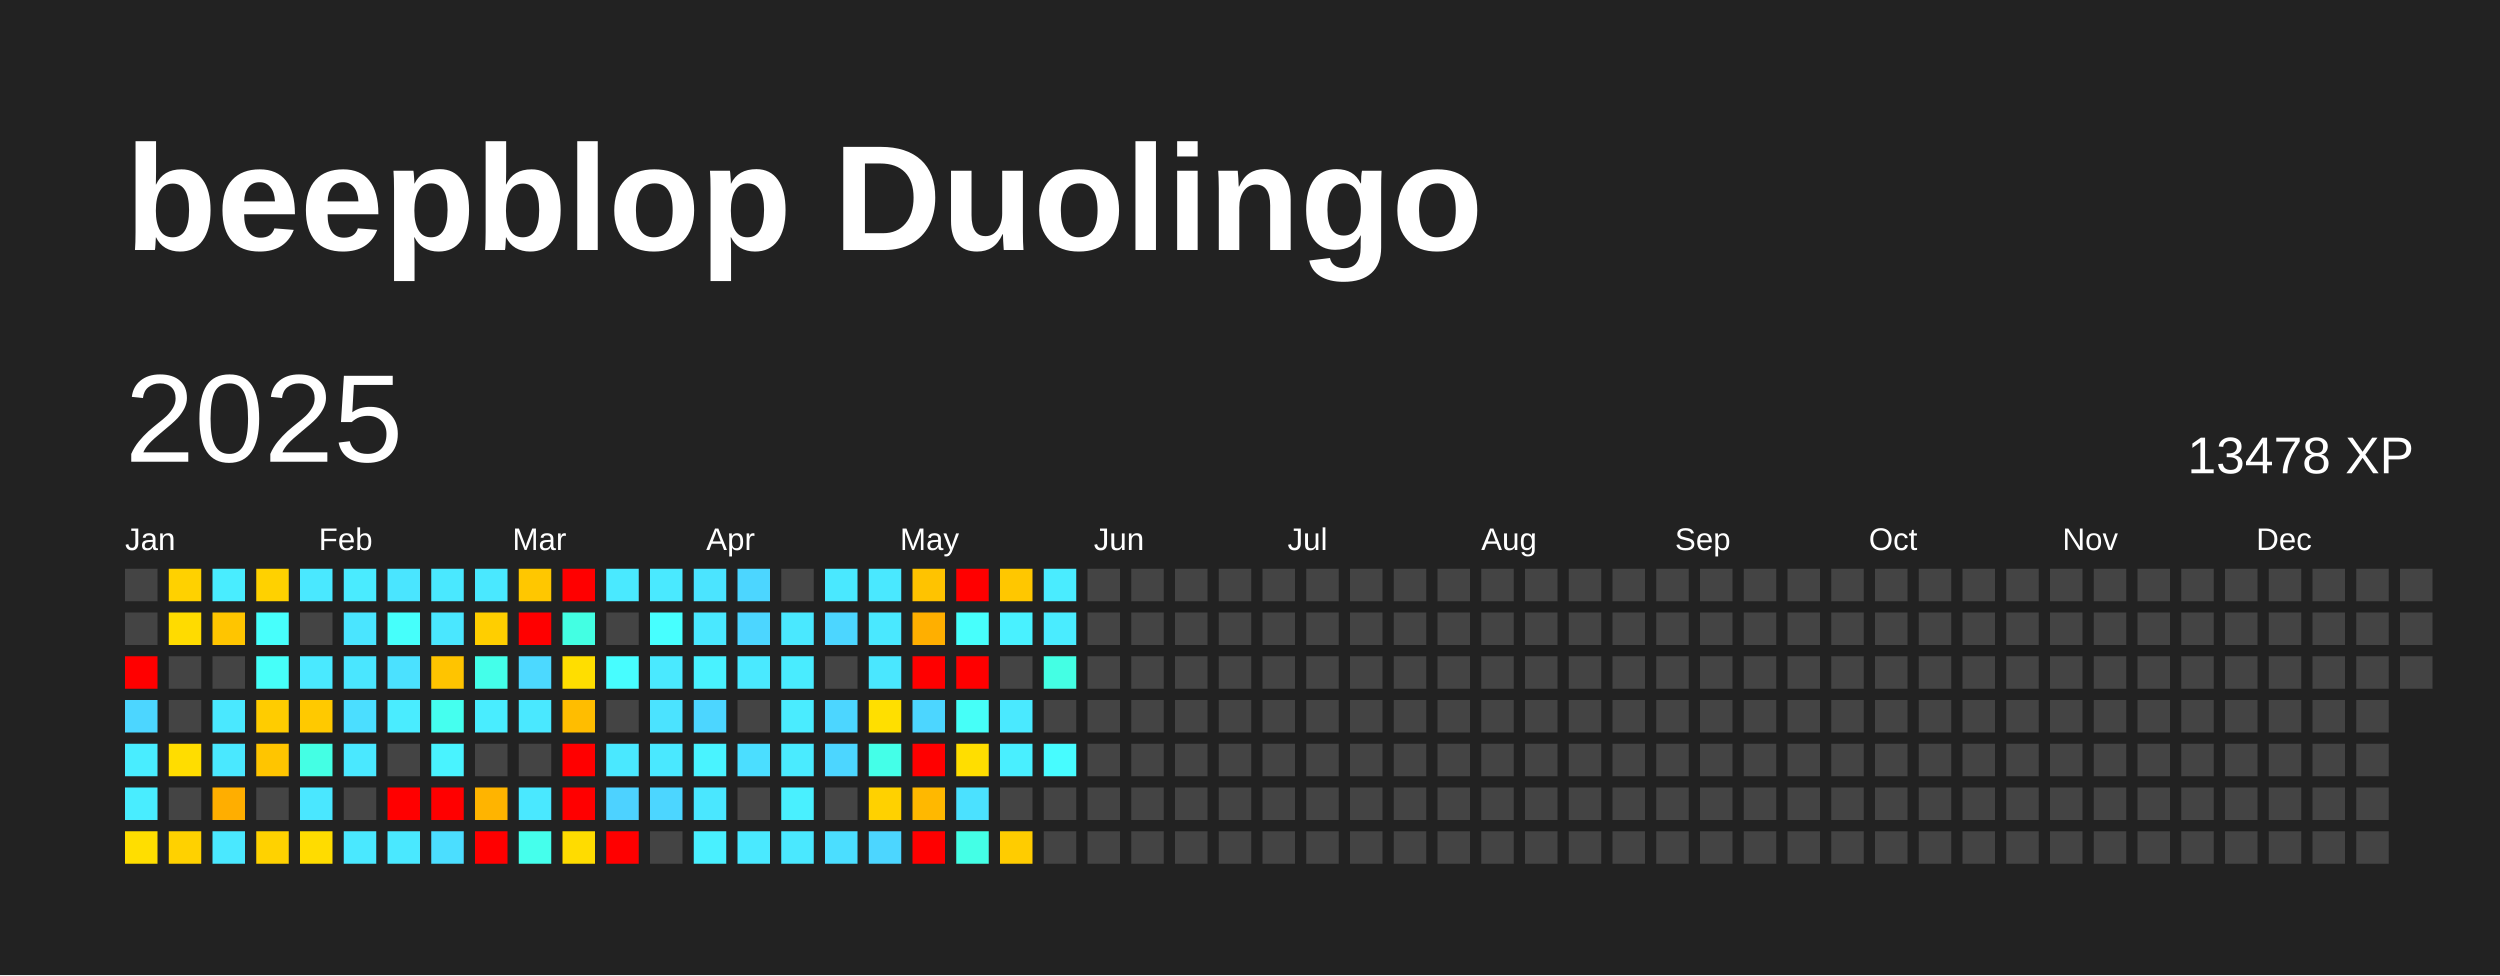
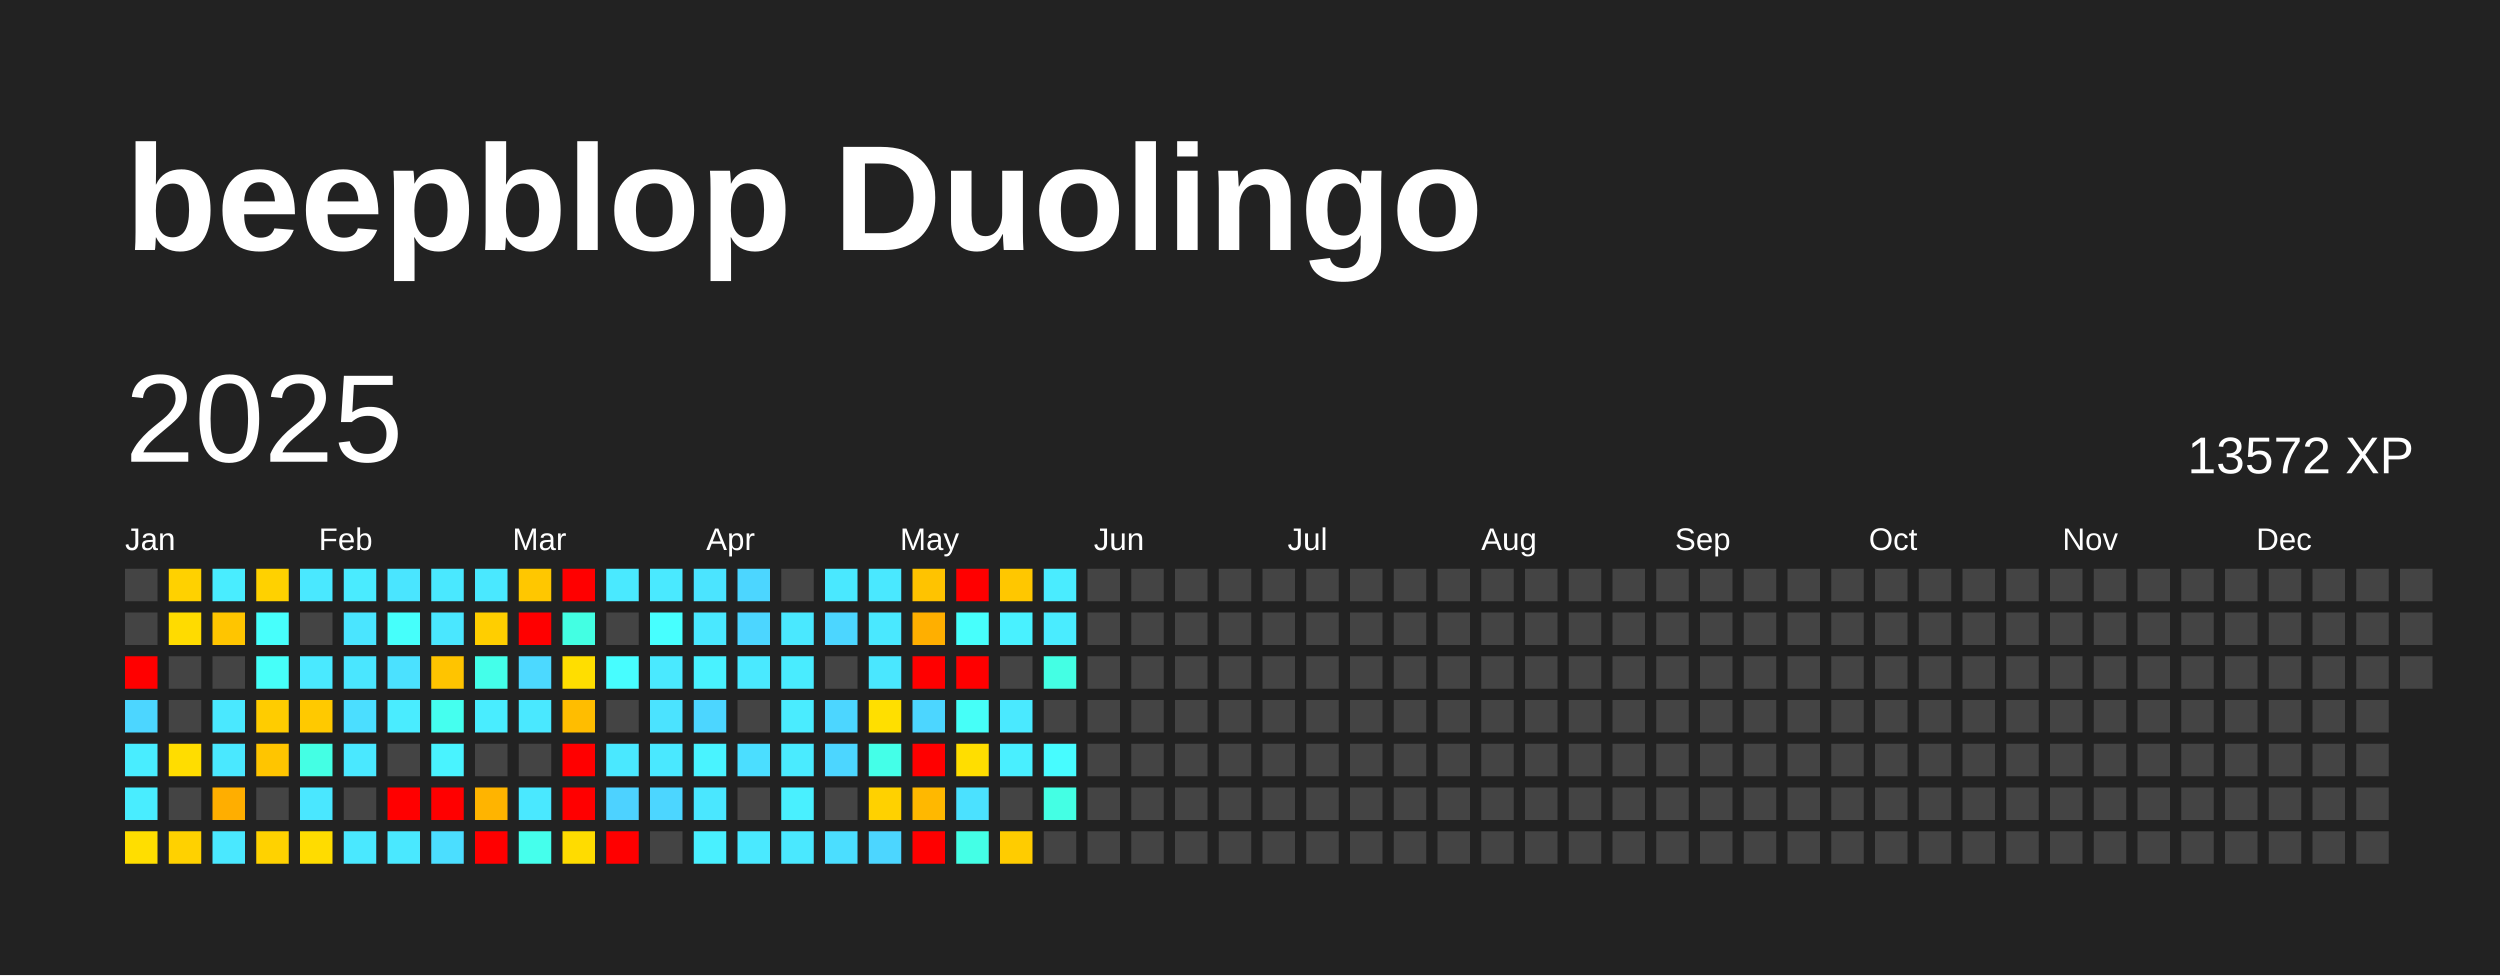
<svg xmlns="http://www.w3.org/2000/svg" baseProfile="full" height="78mm" version="1.1" viewBox="0,0,200,78" width="200mm">
  <defs />
  <rect fill="#222222" height="78" width="200" x="0" y="0" />
  <text fill="#FFFFFF" style="font-size:12px; font-family:Arial; font-weight:bold;" x="10" y="20">beepblop Duolingo</text>
  <text dominant-baseline="hanging" fill="#FFFFFF" style="font-size:10.0px; font-family:Arial;" x="10" y="30">2025</text>
-   <text dominant-baseline="hanging" fill="#FFFFFF" style="font-size:4.125px; font-family:Arial;" x="175" y="35">13478 XP</text>
+   <text dominant-baseline="hanging" fill="#FFFFFF" style="font-size:4.125px; font-family:Arial;" x="175" y="35">13572 XP</text>
  <text fill="#FFFFFF" style="font-size:2.5px; font-family:Arial" x="10.0" y="44">Jan</text>
  <text fill="#FFFFFF" style="font-size:2.5px; font-family:Arial" x="25.5" y="44">Feb</text>
  <text fill="#FFFFFF" style="font-size:2.5px; font-family:Arial" x="41.0" y="44">Mar</text>
  <text fill="#FFFFFF" style="font-size:2.5px; font-family:Arial" x="56.5" y="44">Apr</text>
  <text fill="#FFFFFF" style="font-size:2.5px; font-family:Arial" x="72.0" y="44">May</text>
  <text fill="#FFFFFF" style="font-size:2.5px; font-family:Arial" x="87.5" y="44">Jun</text>
  <text fill="#FFFFFF" style="font-size:2.5px; font-family:Arial" x="103.0" y="44">Jul</text>
  <text fill="#FFFFFF" style="font-size:2.5px; font-family:Arial" x="118.5" y="44">Aug</text>
  <text fill="#FFFFFF" style="font-size:2.5px; font-family:Arial" x="134.0" y="44">Sep</text>
  <text fill="#FFFFFF" style="font-size:2.5px; font-family:Arial" x="149.5" y="44">Oct</text>
  <text fill="#FFFFFF" style="font-size:2.5px; font-family:Arial" x="165.0" y="44">Nov</text>
  <text fill="#FFFFFF" style="font-size:2.5px; font-family:Arial" x="180.5" y="44">Dec</text>
  <rect fill="#444444" height="2.6" width="2.6" x="10.0" y="45.5" />
  <rect fill="#444444" height="2.6" width="2.6" x="10.0" y="49.0" />
  <rect fill="red" height="2.6" width="2.6" x="10.0" y="52.5" />
  <rect fill="#4cd6ff" height="2.6" width="2.6" x="10.0" y="56.0" />
  <rect fill="#49edff" height="2.6" width="2.6" x="10.0" y="59.5" />
  <rect fill="#49edff" height="2.6" width="2.6" x="10.0" y="63.0" />
  <rect fill="#ffde00" height="2.6" width="2.6" x="10.0" y="66.5" />
  <rect fill="#ffd100" height="2.6" width="2.6" x="13.5" y="45.5" />
  <rect fill="#ffdb00" height="2.6" width="2.6" x="13.5" y="49.0" />
  <rect fill="#444444" height="2.6" width="2.6" x="13.5" y="52.5" />
  <rect fill="#444444" height="2.6" width="2.6" x="13.5" y="56.0" />
  <rect fill="#ffdd00" height="2.6" width="2.6" x="13.5" y="59.5" />
  <rect fill="#444444" height="2.6" width="2.6" x="13.5" y="63.0" />
  <rect fill="#ffd100" height="2.6" width="2.6" x="13.5" y="66.5" />
  <rect fill="#49edff" height="2.6" width="2.6" x="17.0" y="45.5" />
  <rect fill="#ffc500" height="2.6" width="2.6" x="17.0" y="49.0" />
  <rect fill="#444444" height="2.6" width="2.6" x="17.0" y="52.5" />
  <rect fill="#4ae8ff" height="2.6" width="2.6" x="17.0" y="56.0" />
  <rect fill="#4ae8ff" height="2.6" width="2.6" x="17.0" y="59.5" />
  <rect fill="#ffae00" height="2.6" width="2.6" x="17.0" y="63.0" />
  <rect fill="#4ae8ff" height="2.6" width="2.6" x="17.0" y="66.5" />
  <rect fill="#ffd100" height="2.6" width="2.6" x="20.5" y="45.5" />
  <rect fill="#47fffc" height="2.6" width="2.6" x="20.5" y="49.0" />
  <rect fill="#46fff9" height="2.6" width="2.6" x="20.5" y="52.5" />
  <rect fill="#ffcc00" height="2.6" width="2.6" x="20.5" y="56.0" />
  <rect fill="#ffc500" height="2.6" width="2.6" x="20.5" y="59.5" />
  <rect fill="#444444" height="2.6" width="2.6" x="20.5" y="63.0" />
  <rect fill="#ffd200" height="2.6" width="2.6" x="20.5" y="66.5" />
  <rect fill="#4ae8ff" height="2.6" width="2.6" x="24.0" y="45.5" />
  <rect fill="#444444" height="2.6" width="2.6" x="24.0" y="49.0" />
  <rect fill="#4ae9ff" height="2.6" width="2.6" x="24.0" y="52.5" />
  <rect fill="#ffc900" height="2.6" width="2.6" x="24.0" y="56.0" />
  <rect fill="#44ffe4" height="2.6" width="2.6" x="24.0" y="59.5" />
  <rect fill="#4ae7ff" height="2.6" width="2.6" x="24.0" y="63.0" />
  <rect fill="#ffdc00" height="2.6" width="2.6" x="24.0" y="66.5" />
  <rect fill="#4aebff" height="2.6" width="2.6" x="27.5" y="45.5" />
  <rect fill="#4ae5ff" height="2.6" width="2.6" x="27.5" y="49.0" />
  <rect fill="#4ae6ff" height="2.6" width="2.6" x="27.5" y="52.5" />
  <rect fill="#4bdeff" height="2.6" width="2.6" x="27.5" y="56.0" />
  <rect fill="#4ae8ff" height="2.6" width="2.6" x="27.5" y="59.5" />
  <rect fill="#444444" height="2.6" width="2.6" x="27.5" y="63.0" />
  <rect fill="#4ae8ff" height="2.6" width="2.6" x="27.5" y="66.5" />
  <rect fill="#4ae5ff" height="2.6" width="2.6" x="31.0" y="45.5" />
  <rect fill="#46fffb" height="2.6" width="2.6" x="31.0" y="49.0" />
  <rect fill="#4be1ff" height="2.6" width="2.6" x="31.0" y="52.5" />
  <rect fill="#4aecff" height="2.6" width="2.6" x="31.0" y="56.0" />
  <rect fill="#444444" height="2.6" width="2.6" x="31.0" y="59.5" />
  <rect fill="red" height="2.6" width="2.6" x="31.0" y="63.0" />
  <rect fill="#4ae8ff" height="2.6" width="2.6" x="31.0" y="66.5" />
  <rect fill="#4ae8ff" height="2.6" width="2.6" x="34.5" y="45.5" />
  <rect fill="#4ae7ff" height="2.6" width="2.6" x="34.5" y="49.0" />
  <rect fill="#ffc400" height="2.6" width="2.6" x="34.5" y="52.5" />
  <rect fill="#45ffef" height="2.6" width="2.6" x="34.5" y="56.0" />
  <rect fill="#49f3ff" height="2.6" width="2.6" x="34.5" y="59.5" />
  <rect fill="red" height="2.6" width="2.6" x="34.5" y="63.0" />
  <rect fill="#4bdeff" height="2.6" width="2.6" x="34.5" y="66.5" />
  <rect fill="#4ae8ff" height="2.6" width="2.6" x="38.0" y="45.5" />
  <rect fill="#ffce00" height="2.6" width="2.6" x="38.0" y="49.0" />
  <rect fill="#44ffea" height="2.6" width="2.6" x="38.0" y="52.5" />
  <rect fill="#49edff" height="2.6" width="2.6" x="38.0" y="56.0" />
  <rect fill="#444444" height="2.6" width="2.6" x="38.0" y="59.5" />
  <rect fill="#ffb400" height="2.6" width="2.6" x="38.0" y="63.0" />
  <rect fill="red" height="2.6" width="2.6" x="38.0" y="66.5" />
  <rect fill="#ffc700" height="2.6" width="2.6" x="41.5" y="45.5" />
  <rect fill="red" height="2.6" width="2.6" x="41.5" y="49.0" />
  <rect fill="#4cd9ff" height="2.6" width="2.6" x="41.5" y="52.5" />
  <rect fill="#4ae8ff" height="2.6" width="2.6" x="41.5" y="56.0" />
  <rect fill="#444444" height="2.6" width="2.6" x="41.5" y="59.5" />
  <rect fill="#4ae8ff" height="2.6" width="2.6" x="41.5" y="63.0" />
  <rect fill="#45ffec" height="2.6" width="2.6" x="41.5" y="66.5" />
  <rect fill="red" height="2.6" width="2.6" x="45.0" y="45.5" />
  <rect fill="#43ffe3" height="2.6" width="2.6" x="45.0" y="49.0" />
  <rect fill="#ffde00" height="2.6" width="2.6" x="45.0" y="52.5" />
  <rect fill="#ffbd00" height="2.6" width="2.6" x="45.0" y="56.0" />
  <rect fill="red" height="2.6" width="2.6" x="45.0" y="59.5" />
  <rect fill="red" height="2.6" width="2.6" x="45.0" y="63.0" />
  <rect fill="#ffdc00" height="2.6" width="2.6" x="45.0" y="66.5" />
  <rect fill="#4ae9ff" height="2.6" width="2.6" x="48.5" y="45.5" />
  <rect fill="#444444" height="2.6" width="2.6" x="48.5" y="49.0" />
  <rect fill="#47fdff" height="2.6" width="2.6" x="48.5" y="52.5" />
  <rect fill="#444444" height="2.6" width="2.6" x="48.5" y="56.0" />
  <rect fill="#4ae8ff" height="2.6" width="2.6" x="48.5" y="59.5" />
  <rect fill="#4dd2ff" height="2.6" width="2.6" x="48.5" y="63.0" />
  <rect fill="red" height="2.6" width="2.6" x="48.5" y="66.5" />
  <rect fill="#4ae9ff" height="2.6" width="2.6" x="52.0" y="45.5" />
  <rect fill="#47ffff" height="2.6" width="2.6" x="52.0" y="49.0" />
  <rect fill="#4ae9ff" height="2.6" width="2.6" x="52.0" y="52.5" />
  <rect fill="#4be3ff" height="2.6" width="2.6" x="52.0" y="56.0" />
  <rect fill="#4ae8ff" height="2.6" width="2.6" x="52.0" y="59.5" />
  <rect fill="#4cd6ff" height="2.6" width="2.6" x="52.0" y="63.0" />
  <rect fill="#444444" height="2.6" width="2.6" x="52.0" y="66.5" />
  <rect fill="#4be4ff" height="2.6" width="2.6" x="55.5" y="45.5" />
  <rect fill="#4ae8ff" height="2.6" width="2.6" x="55.5" y="49.0" />
  <rect fill="#49f2ff" height="2.6" width="2.6" x="55.5" y="52.5" />
  <rect fill="#4cd6ff" height="2.6" width="2.6" x="55.5" y="56.0" />
  <rect fill="#49f3ff" height="2.6" width="2.6" x="55.5" y="59.5" />
  <rect fill="#4ae7ff" height="2.6" width="2.6" x="55.5" y="63.0" />
  <rect fill="#49f0ff" height="2.6" width="2.6" x="55.5" y="66.5" />
  <rect fill="#4cd6ff" height="2.6" width="2.6" x="59.0" y="45.5" />
  <rect fill="#4cd6ff" height="2.6" width="2.6" x="59.0" y="49.0" />
  <rect fill="#4ae9ff" height="2.6" width="2.6" x="59.0" y="52.5" />
  <rect fill="#444444" height="2.6" width="2.6" x="59.0" y="56.0" />
  <rect fill="#4bdeff" height="2.6" width="2.6" x="59.0" y="59.5" />
  <rect fill="#444444" height="2.6" width="2.6" x="59.0" y="63.0" />
  <rect fill="#4ae9ff" height="2.6" width="2.6" x="59.0" y="66.5" />
  <rect fill="#444444" height="2.6" width="2.6" x="62.5" y="45.5" />
  <rect fill="#4ae8ff" height="2.6" width="2.6" x="62.5" y="49.0" />
  <rect fill="#49ecff" height="2.6" width="2.6" x="62.5" y="52.5" />
  <rect fill="#4aecff" height="2.6" width="2.6" x="62.5" y="56.0" />
  <rect fill="#4aebff" height="2.6" width="2.6" x="62.5" y="59.5" />
  <rect fill="#49f0ff" height="2.6" width="2.6" x="62.5" y="63.0" />
  <rect fill="#4ae8ff" height="2.6" width="2.6" x="62.5" y="66.5" />
  <rect fill="#4ae8ff" height="2.6" width="2.6" x="66.0" y="45.5" />
  <rect fill="#4cd6ff" height="2.6" width="2.6" x="66.0" y="49.0" />
  <rect fill="#444444" height="2.6" width="2.6" x="66.0" y="52.5" />
  <rect fill="#4cd6ff" height="2.6" width="2.6" x="66.0" y="56.0" />
  <rect fill="#4cd6ff" height="2.6" width="2.6" x="66.0" y="59.5" />
  <rect fill="#444444" height="2.6" width="2.6" x="66.0" y="63.0" />
  <rect fill="#4bdeff" height="2.6" width="2.6" x="66.0" y="66.5" />
  <rect fill="#4ae8ff" height="2.6" width="2.6" x="69.5" y="45.5" />
  <rect fill="#4ae8ff" height="2.6" width="2.6" x="69.5" y="49.0" />
  <rect fill="#4ae7ff" height="2.6" width="2.6" x="69.5" y="52.5" />
  <rect fill="#ffdf00" height="2.6" width="2.6" x="69.5" y="56.0" />
  <rect fill="#44ffe8" height="2.6" width="2.6" x="69.5" y="59.5" />
  <rect fill="#ffd100" height="2.6" width="2.6" x="69.5" y="63.0" />
  <rect fill="#4cd6ff" height="2.6" width="2.6" x="69.5" y="66.5" />
  <rect fill="#ffc300" height="2.6" width="2.6" x="73.0" y="45.5" />
  <rect fill="#ffaf00" height="2.6" width="2.6" x="73.0" y="49.0" />
  <rect fill="red" height="2.6" width="2.6" x="73.0" y="52.5" />
  <rect fill="#4cd6ff" height="2.6" width="2.6" x="73.0" y="56.0" />
  <rect fill="red" height="2.6" width="2.6" x="73.0" y="59.5" />
  <rect fill="#ffb800" height="2.6" width="2.6" x="73.0" y="63.0" />
  <rect fill="red" height="2.6" width="2.6" x="73.0" y="66.5" />
  <rect fill="red" height="2.6" width="2.6" x="76.5" y="45.5" />
  <rect fill="#47fffc" height="2.6" width="2.6" x="76.5" y="49.0" />
  <rect fill="red" height="2.6" width="2.6" x="76.5" y="52.5" />
  <rect fill="#46fff8" height="2.6" width="2.6" x="76.5" y="56.0" />
  <rect fill="#ffde00" height="2.6" width="2.6" x="76.5" y="59.5" />
  <rect fill="#4be1ff" height="2.6" width="2.6" x="76.5" y="63.0" />
  <rect fill="#44ffe6" height="2.6" width="2.6" x="76.5" y="66.5" />
  <rect fill="#ffc700" height="2.6" width="2.6" x="80.0" y="45.5" />
  <rect fill="#49f1ff" height="2.6" width="2.6" x="80.0" y="49.0" />
  <rect fill="#444444" height="2.6" width="2.6" x="80.0" y="52.5" />
  <rect fill="#4ae9ff" height="2.6" width="2.6" x="80.0" y="56.0" />
  <rect fill="#49efff" height="2.6" width="2.6" x="80.0" y="59.5" />
  <rect fill="#444444" height="2.6" width="2.6" x="80.0" y="63.0" />
  <rect fill="#ffcc00" height="2.6" width="2.6" x="80.0" y="66.5" />
  <rect fill="#4aecff" height="2.6" width="2.6" x="83.5" y="45.5" />
  <rect fill="#4aecff" height="2.6" width="2.6" x="83.5" y="49.0" />
  <rect fill="#44ffe4" height="2.6" width="2.6" x="83.5" y="52.5" />
  <rect fill="#444444" height="2.6" width="2.6" x="83.5" y="56.0" />
  <rect fill="#47fcff" height="2.6" width="2.6" x="83.5" y="59.5" />
-   <rect fill="#444444" height="2.6" width="2.6" x="83.5" y="63.0" />
+   <rect fill="#44ffe4" height="2.6" width="2.6" x="83.5" y="63.0" />
  <rect fill="#444444" height="2.6" width="2.6" x="83.5" y="66.5" />
  <rect fill="#444444" height="2.6" width="2.6" x="87.0" y="45.5" />
  <rect fill="#444444" height="2.6" width="2.6" x="87.0" y="49.0" />
  <rect fill="#444444" height="2.6" width="2.6" x="87.0" y="52.5" />
  <rect fill="#444444" height="2.6" width="2.6" x="87.0" y="56.0" />
  <rect fill="#444444" height="2.6" width="2.6" x="87.0" y="59.5" />
  <rect fill="#444444" height="2.6" width="2.6" x="87.0" y="63.0" />
  <rect fill="#444444" height="2.6" width="2.6" x="87.0" y="66.5" />
  <rect fill="#444444" height="2.6" width="2.6" x="90.5" y="45.5" />
  <rect fill="#444444" height="2.6" width="2.6" x="90.5" y="49.0" />
  <rect fill="#444444" height="2.6" width="2.6" x="90.5" y="52.5" />
  <rect fill="#444444" height="2.6" width="2.6" x="90.5" y="56.0" />
  <rect fill="#444444" height="2.6" width="2.6" x="90.5" y="59.5" />
  <rect fill="#444444" height="2.6" width="2.6" x="90.5" y="63.0" />
  <rect fill="#444444" height="2.6" width="2.6" x="90.5" y="66.5" />
  <rect fill="#444444" height="2.6" width="2.6" x="94.0" y="45.5" />
  <rect fill="#444444" height="2.6" width="2.6" x="94.0" y="49.0" />
  <rect fill="#444444" height="2.6" width="2.6" x="94.0" y="52.5" />
  <rect fill="#444444" height="2.6" width="2.6" x="94.0" y="56.0" />
  <rect fill="#444444" height="2.6" width="2.6" x="94.0" y="59.5" />
  <rect fill="#444444" height="2.6" width="2.6" x="94.0" y="63.0" />
  <rect fill="#444444" height="2.6" width="2.6" x="94.0" y="66.5" />
  <rect fill="#444444" height="2.6" width="2.6" x="97.5" y="45.5" />
  <rect fill="#444444" height="2.6" width="2.6" x="97.5" y="49.0" />
  <rect fill="#444444" height="2.6" width="2.6" x="97.5" y="52.5" />
  <rect fill="#444444" height="2.6" width="2.6" x="97.5" y="56.0" />
  <rect fill="#444444" height="2.6" width="2.6" x="97.5" y="59.5" />
  <rect fill="#444444" height="2.6" width="2.6" x="97.5" y="63.0" />
  <rect fill="#444444" height="2.6" width="2.6" x="97.5" y="66.5" />
  <rect fill="#444444" height="2.6" width="2.6" x="101.0" y="45.5" />
  <rect fill="#444444" height="2.6" width="2.6" x="101.0" y="49.0" />
  <rect fill="#444444" height="2.6" width="2.6" x="101.0" y="52.5" />
  <rect fill="#444444" height="2.6" width="2.6" x="101.0" y="56.0" />
  <rect fill="#444444" height="2.6" width="2.6" x="101.0" y="59.5" />
  <rect fill="#444444" height="2.6" width="2.6" x="101.0" y="63.0" />
  <rect fill="#444444" height="2.6" width="2.6" x="101.0" y="66.5" />
  <rect fill="#444444" height="2.6" width="2.6" x="104.5" y="45.5" />
  <rect fill="#444444" height="2.6" width="2.6" x="104.5" y="49.0" />
  <rect fill="#444444" height="2.6" width="2.6" x="104.5" y="52.5" />
  <rect fill="#444444" height="2.6" width="2.6" x="104.5" y="56.0" />
  <rect fill="#444444" height="2.6" width="2.6" x="104.5" y="59.5" />
  <rect fill="#444444" height="2.6" width="2.6" x="104.5" y="63.0" />
  <rect fill="#444444" height="2.6" width="2.6" x="104.5" y="66.5" />
  <rect fill="#444444" height="2.6" width="2.6" x="108.0" y="45.5" />
  <rect fill="#444444" height="2.6" width="2.6" x="108.0" y="49.0" />
  <rect fill="#444444" height="2.6" width="2.6" x="108.0" y="52.5" />
  <rect fill="#444444" height="2.6" width="2.6" x="108.0" y="56.0" />
  <rect fill="#444444" height="2.6" width="2.6" x="108.0" y="59.5" />
  <rect fill="#444444" height="2.6" width="2.6" x="108.0" y="63.0" />
  <rect fill="#444444" height="2.6" width="2.6" x="108.0" y="66.5" />
  <rect fill="#444444" height="2.6" width="2.6" x="111.5" y="45.5" />
  <rect fill="#444444" height="2.6" width="2.6" x="111.5" y="49.0" />
  <rect fill="#444444" height="2.6" width="2.6" x="111.5" y="52.5" />
  <rect fill="#444444" height="2.6" width="2.6" x="111.5" y="56.0" />
  <rect fill="#444444" height="2.6" width="2.6" x="111.5" y="59.5" />
  <rect fill="#444444" height="2.6" width="2.6" x="111.5" y="63.0" />
  <rect fill="#444444" height="2.6" width="2.6" x="111.5" y="66.5" />
  <rect fill="#444444" height="2.6" width="2.6" x="115.0" y="45.5" />
  <rect fill="#444444" height="2.6" width="2.6" x="115.0" y="49.0" />
  <rect fill="#444444" height="2.6" width="2.6" x="115.0" y="52.5" />
  <rect fill="#444444" height="2.6" width="2.6" x="115.0" y="56.0" />
  <rect fill="#444444" height="2.6" width="2.6" x="115.0" y="59.5" />
  <rect fill="#444444" height="2.6" width="2.6" x="115.0" y="63.0" />
  <rect fill="#444444" height="2.6" width="2.6" x="115.0" y="66.5" />
  <rect fill="#444444" height="2.6" width="2.6" x="118.5" y="45.5" />
  <rect fill="#444444" height="2.6" width="2.6" x="118.5" y="49.0" />
  <rect fill="#444444" height="2.6" width="2.6" x="118.5" y="52.5" />
  <rect fill="#444444" height="2.6" width="2.6" x="118.5" y="56.0" />
  <rect fill="#444444" height="2.6" width="2.6" x="118.5" y="59.5" />
  <rect fill="#444444" height="2.6" width="2.6" x="118.5" y="63.0" />
  <rect fill="#444444" height="2.6" width="2.6" x="118.5" y="66.5" />
  <rect fill="#444444" height="2.6" width="2.6" x="122.0" y="45.5" />
  <rect fill="#444444" height="2.6" width="2.6" x="122.0" y="49.0" />
  <rect fill="#444444" height="2.6" width="2.6" x="122.0" y="52.5" />
  <rect fill="#444444" height="2.6" width="2.6" x="122.0" y="56.0" />
  <rect fill="#444444" height="2.6" width="2.6" x="122.0" y="59.5" />
  <rect fill="#444444" height="2.6" width="2.6" x="122.0" y="63.0" />
  <rect fill="#444444" height="2.6" width="2.6" x="122.0" y="66.5" />
  <rect fill="#444444" height="2.6" width="2.6" x="125.5" y="45.5" />
  <rect fill="#444444" height="2.6" width="2.6" x="125.5" y="49.0" />
  <rect fill="#444444" height="2.6" width="2.6" x="125.5" y="52.5" />
  <rect fill="#444444" height="2.6" width="2.6" x="125.5" y="56.0" />
  <rect fill="#444444" height="2.6" width="2.6" x="125.5" y="59.5" />
  <rect fill="#444444" height="2.6" width="2.6" x="125.5" y="63.0" />
  <rect fill="#444444" height="2.6" width="2.6" x="125.5" y="66.5" />
  <rect fill="#444444" height="2.6" width="2.6" x="129.0" y="45.5" />
  <rect fill="#444444" height="2.6" width="2.6" x="129.0" y="49.0" />
  <rect fill="#444444" height="2.6" width="2.6" x="129.0" y="52.5" />
  <rect fill="#444444" height="2.6" width="2.6" x="129.0" y="56.0" />
  <rect fill="#444444" height="2.6" width="2.6" x="129.0" y="59.5" />
  <rect fill="#444444" height="2.6" width="2.6" x="129.0" y="63.0" />
  <rect fill="#444444" height="2.6" width="2.6" x="129.0" y="66.5" />
  <rect fill="#444444" height="2.6" width="2.6" x="132.5" y="45.5" />
  <rect fill="#444444" height="2.6" width="2.6" x="132.5" y="49.0" />
  <rect fill="#444444" height="2.6" width="2.6" x="132.5" y="52.5" />
  <rect fill="#444444" height="2.6" width="2.6" x="132.5" y="56.0" />
  <rect fill="#444444" height="2.6" width="2.6" x="132.5" y="59.5" />
  <rect fill="#444444" height="2.6" width="2.6" x="132.5" y="63.0" />
  <rect fill="#444444" height="2.6" width="2.6" x="132.5" y="66.5" />
  <rect fill="#444444" height="2.6" width="2.6" x="136.0" y="45.5" />
  <rect fill="#444444" height="2.6" width="2.6" x="136.0" y="49.0" />
  <rect fill="#444444" height="2.6" width="2.6" x="136.0" y="52.5" />
  <rect fill="#444444" height="2.6" width="2.6" x="136.0" y="56.0" />
  <rect fill="#444444" height="2.6" width="2.6" x="136.0" y="59.5" />
  <rect fill="#444444" height="2.6" width="2.6" x="136.0" y="63.0" />
  <rect fill="#444444" height="2.6" width="2.6" x="136.0" y="66.5" />
  <rect fill="#444444" height="2.6" width="2.6" x="139.5" y="45.5" />
  <rect fill="#444444" height="2.6" width="2.6" x="139.5" y="49.0" />
  <rect fill="#444444" height="2.6" width="2.6" x="139.5" y="52.5" />
  <rect fill="#444444" height="2.6" width="2.6" x="139.5" y="56.0" />
  <rect fill="#444444" height="2.6" width="2.6" x="139.5" y="59.5" />
  <rect fill="#444444" height="2.6" width="2.6" x="139.5" y="63.0" />
  <rect fill="#444444" height="2.6" width="2.6" x="139.5" y="66.5" />
  <rect fill="#444444" height="2.6" width="2.6" x="143.0" y="45.5" />
  <rect fill="#444444" height="2.6" width="2.6" x="143.0" y="49.0" />
  <rect fill="#444444" height="2.6" width="2.6" x="143.0" y="52.5" />
  <rect fill="#444444" height="2.6" width="2.6" x="143.0" y="56.0" />
  <rect fill="#444444" height="2.6" width="2.6" x="143.0" y="59.5" />
  <rect fill="#444444" height="2.6" width="2.6" x="143.0" y="63.0" />
  <rect fill="#444444" height="2.6" width="2.6" x="143.0" y="66.5" />
  <rect fill="#444444" height="2.6" width="2.6" x="146.5" y="45.5" />
  <rect fill="#444444" height="2.6" width="2.6" x="146.5" y="49.0" />
  <rect fill="#444444" height="2.6" width="2.6" x="146.5" y="52.5" />
  <rect fill="#444444" height="2.6" width="2.6" x="146.5" y="56.0" />
  <rect fill="#444444" height="2.6" width="2.6" x="146.5" y="59.5" />
  <rect fill="#444444" height="2.6" width="2.6" x="146.5" y="63.0" />
  <rect fill="#444444" height="2.6" width="2.6" x="146.5" y="66.5" />
  <rect fill="#444444" height="2.6" width="2.6" x="150.0" y="45.5" />
  <rect fill="#444444" height="2.6" width="2.6" x="150.0" y="49.0" />
  <rect fill="#444444" height="2.6" width="2.6" x="150.0" y="52.5" />
  <rect fill="#444444" height="2.6" width="2.6" x="150.0" y="56.0" />
  <rect fill="#444444" height="2.6" width="2.6" x="150.0" y="59.5" />
  <rect fill="#444444" height="2.6" width="2.6" x="150.0" y="63.0" />
  <rect fill="#444444" height="2.6" width="2.6" x="150.0" y="66.5" />
  <rect fill="#444444" height="2.6" width="2.6" x="153.5" y="45.5" />
  <rect fill="#444444" height="2.6" width="2.6" x="153.5" y="49.0" />
  <rect fill="#444444" height="2.6" width="2.6" x="153.5" y="52.5" />
  <rect fill="#444444" height="2.6" width="2.6" x="153.5" y="56.0" />
  <rect fill="#444444" height="2.6" width="2.6" x="153.5" y="59.5" />
  <rect fill="#444444" height="2.6" width="2.6" x="153.5" y="63.0" />
  <rect fill="#444444" height="2.6" width="2.6" x="153.5" y="66.5" />
  <rect fill="#444444" height="2.6" width="2.6" x="157.0" y="45.5" />
  <rect fill="#444444" height="2.6" width="2.6" x="157.0" y="49.0" />
  <rect fill="#444444" height="2.6" width="2.6" x="157.0" y="52.5" />
  <rect fill="#444444" height="2.6" width="2.6" x="157.0" y="56.0" />
  <rect fill="#444444" height="2.6" width="2.6" x="157.0" y="59.5" />
  <rect fill="#444444" height="2.6" width="2.6" x="157.0" y="63.0" />
  <rect fill="#444444" height="2.6" width="2.6" x="157.0" y="66.5" />
  <rect fill="#444444" height="2.6" width="2.6" x="160.5" y="45.5" />
  <rect fill="#444444" height="2.6" width="2.6" x="160.5" y="49.0" />
  <rect fill="#444444" height="2.6" width="2.6" x="160.5" y="52.5" />
  <rect fill="#444444" height="2.6" width="2.6" x="160.5" y="56.0" />
  <rect fill="#444444" height="2.6" width="2.6" x="160.5" y="59.5" />
  <rect fill="#444444" height="2.6" width="2.6" x="160.5" y="63.0" />
  <rect fill="#444444" height="2.6" width="2.6" x="160.5" y="66.5" />
  <rect fill="#444444" height="2.6" width="2.6" x="164.0" y="45.5" />
  <rect fill="#444444" height="2.6" width="2.6" x="164.0" y="49.0" />
  <rect fill="#444444" height="2.6" width="2.6" x="164.0" y="52.5" />
  <rect fill="#444444" height="2.6" width="2.6" x="164.0" y="56.0" />
  <rect fill="#444444" height="2.6" width="2.6" x="164.0" y="59.5" />
  <rect fill="#444444" height="2.6" width="2.6" x="164.0" y="63.0" />
  <rect fill="#444444" height="2.6" width="2.6" x="164.0" y="66.5" />
  <rect fill="#444444" height="2.6" width="2.6" x="167.5" y="45.5" />
  <rect fill="#444444" height="2.6" width="2.6" x="167.5" y="49.0" />
  <rect fill="#444444" height="2.6" width="2.6" x="167.5" y="52.5" />
  <rect fill="#444444" height="2.6" width="2.6" x="167.5" y="56.0" />
  <rect fill="#444444" height="2.6" width="2.6" x="167.5" y="59.5" />
  <rect fill="#444444" height="2.6" width="2.6" x="167.5" y="63.0" />
  <rect fill="#444444" height="2.6" width="2.6" x="167.5" y="66.5" />
  <rect fill="#444444" height="2.6" width="2.6" x="171.0" y="45.5" />
  <rect fill="#444444" height="2.6" width="2.6" x="171.0" y="49.0" />
  <rect fill="#444444" height="2.6" width="2.6" x="171.0" y="52.5" />
  <rect fill="#444444" height="2.6" width="2.6" x="171.0" y="56.0" />
  <rect fill="#444444" height="2.6" width="2.6" x="171.0" y="59.5" />
  <rect fill="#444444" height="2.6" width="2.6" x="171.0" y="63.0" />
  <rect fill="#444444" height="2.6" width="2.6" x="171.0" y="66.5" />
  <rect fill="#444444" height="2.6" width="2.6" x="174.5" y="45.5" />
  <rect fill="#444444" height="2.6" width="2.6" x="174.5" y="49.0" />
  <rect fill="#444444" height="2.6" width="2.6" x="174.5" y="52.5" />
  <rect fill="#444444" height="2.6" width="2.6" x="174.5" y="56.0" />
  <rect fill="#444444" height="2.6" width="2.6" x="174.5" y="59.5" />
  <rect fill="#444444" height="2.6" width="2.6" x="174.5" y="63.0" />
  <rect fill="#444444" height="2.6" width="2.6" x="174.5" y="66.5" />
  <rect fill="#444444" height="2.6" width="2.6" x="178.0" y="45.5" />
  <rect fill="#444444" height="2.6" width="2.6" x="178.0" y="49.0" />
  <rect fill="#444444" height="2.6" width="2.6" x="178.0" y="52.5" />
  <rect fill="#444444" height="2.6" width="2.6" x="178.0" y="56.0" />
  <rect fill="#444444" height="2.6" width="2.6" x="178.0" y="59.5" />
  <rect fill="#444444" height="2.6" width="2.6" x="178.0" y="63.0" />
  <rect fill="#444444" height="2.6" width="2.6" x="178.0" y="66.5" />
  <rect fill="#444444" height="2.6" width="2.6" x="181.5" y="45.5" />
  <rect fill="#444444" height="2.6" width="2.6" x="181.5" y="49.0" />
  <rect fill="#444444" height="2.6" width="2.6" x="181.5" y="52.5" />
  <rect fill="#444444" height="2.6" width="2.6" x="181.5" y="56.0" />
  <rect fill="#444444" height="2.6" width="2.6" x="181.5" y="59.5" />
  <rect fill="#444444" height="2.6" width="2.6" x="181.5" y="63.0" />
  <rect fill="#444444" height="2.6" width="2.6" x="181.5" y="66.5" />
  <rect fill="#444444" height="2.6" width="2.6" x="185.0" y="45.5" />
  <rect fill="#444444" height="2.6" width="2.6" x="185.0" y="49.0" />
  <rect fill="#444444" height="2.6" width="2.6" x="185.0" y="52.5" />
  <rect fill="#444444" height="2.6" width="2.6" x="185.0" y="56.0" />
  <rect fill="#444444" height="2.6" width="2.6" x="185.0" y="59.5" />
  <rect fill="#444444" height="2.6" width="2.6" x="185.0" y="63.0" />
  <rect fill="#444444" height="2.6" width="2.6" x="185.0" y="66.5" />
  <rect fill="#444444" height="2.6" width="2.6" x="188.5" y="45.5" />
  <rect fill="#444444" height="2.6" width="2.6" x="188.5" y="49.0" />
  <rect fill="#444444" height="2.6" width="2.6" x="188.5" y="52.5" />
  <rect fill="#444444" height="2.6" width="2.6" x="188.5" y="56.0" />
  <rect fill="#444444" height="2.6" width="2.6" x="188.5" y="59.5" />
  <rect fill="#444444" height="2.6" width="2.6" x="188.5" y="63.0" />
  <rect fill="#444444" height="2.6" width="2.6" x="188.5" y="66.5" />
  <rect fill="#444444" height="2.6" width="2.6" x="192.0" y="45.5" />
  <rect fill="#444444" height="2.6" width="2.6" x="192.0" y="49.0" />
  <rect fill="#444444" height="2.6" width="2.6" x="192.0" y="52.5" />
</svg>
